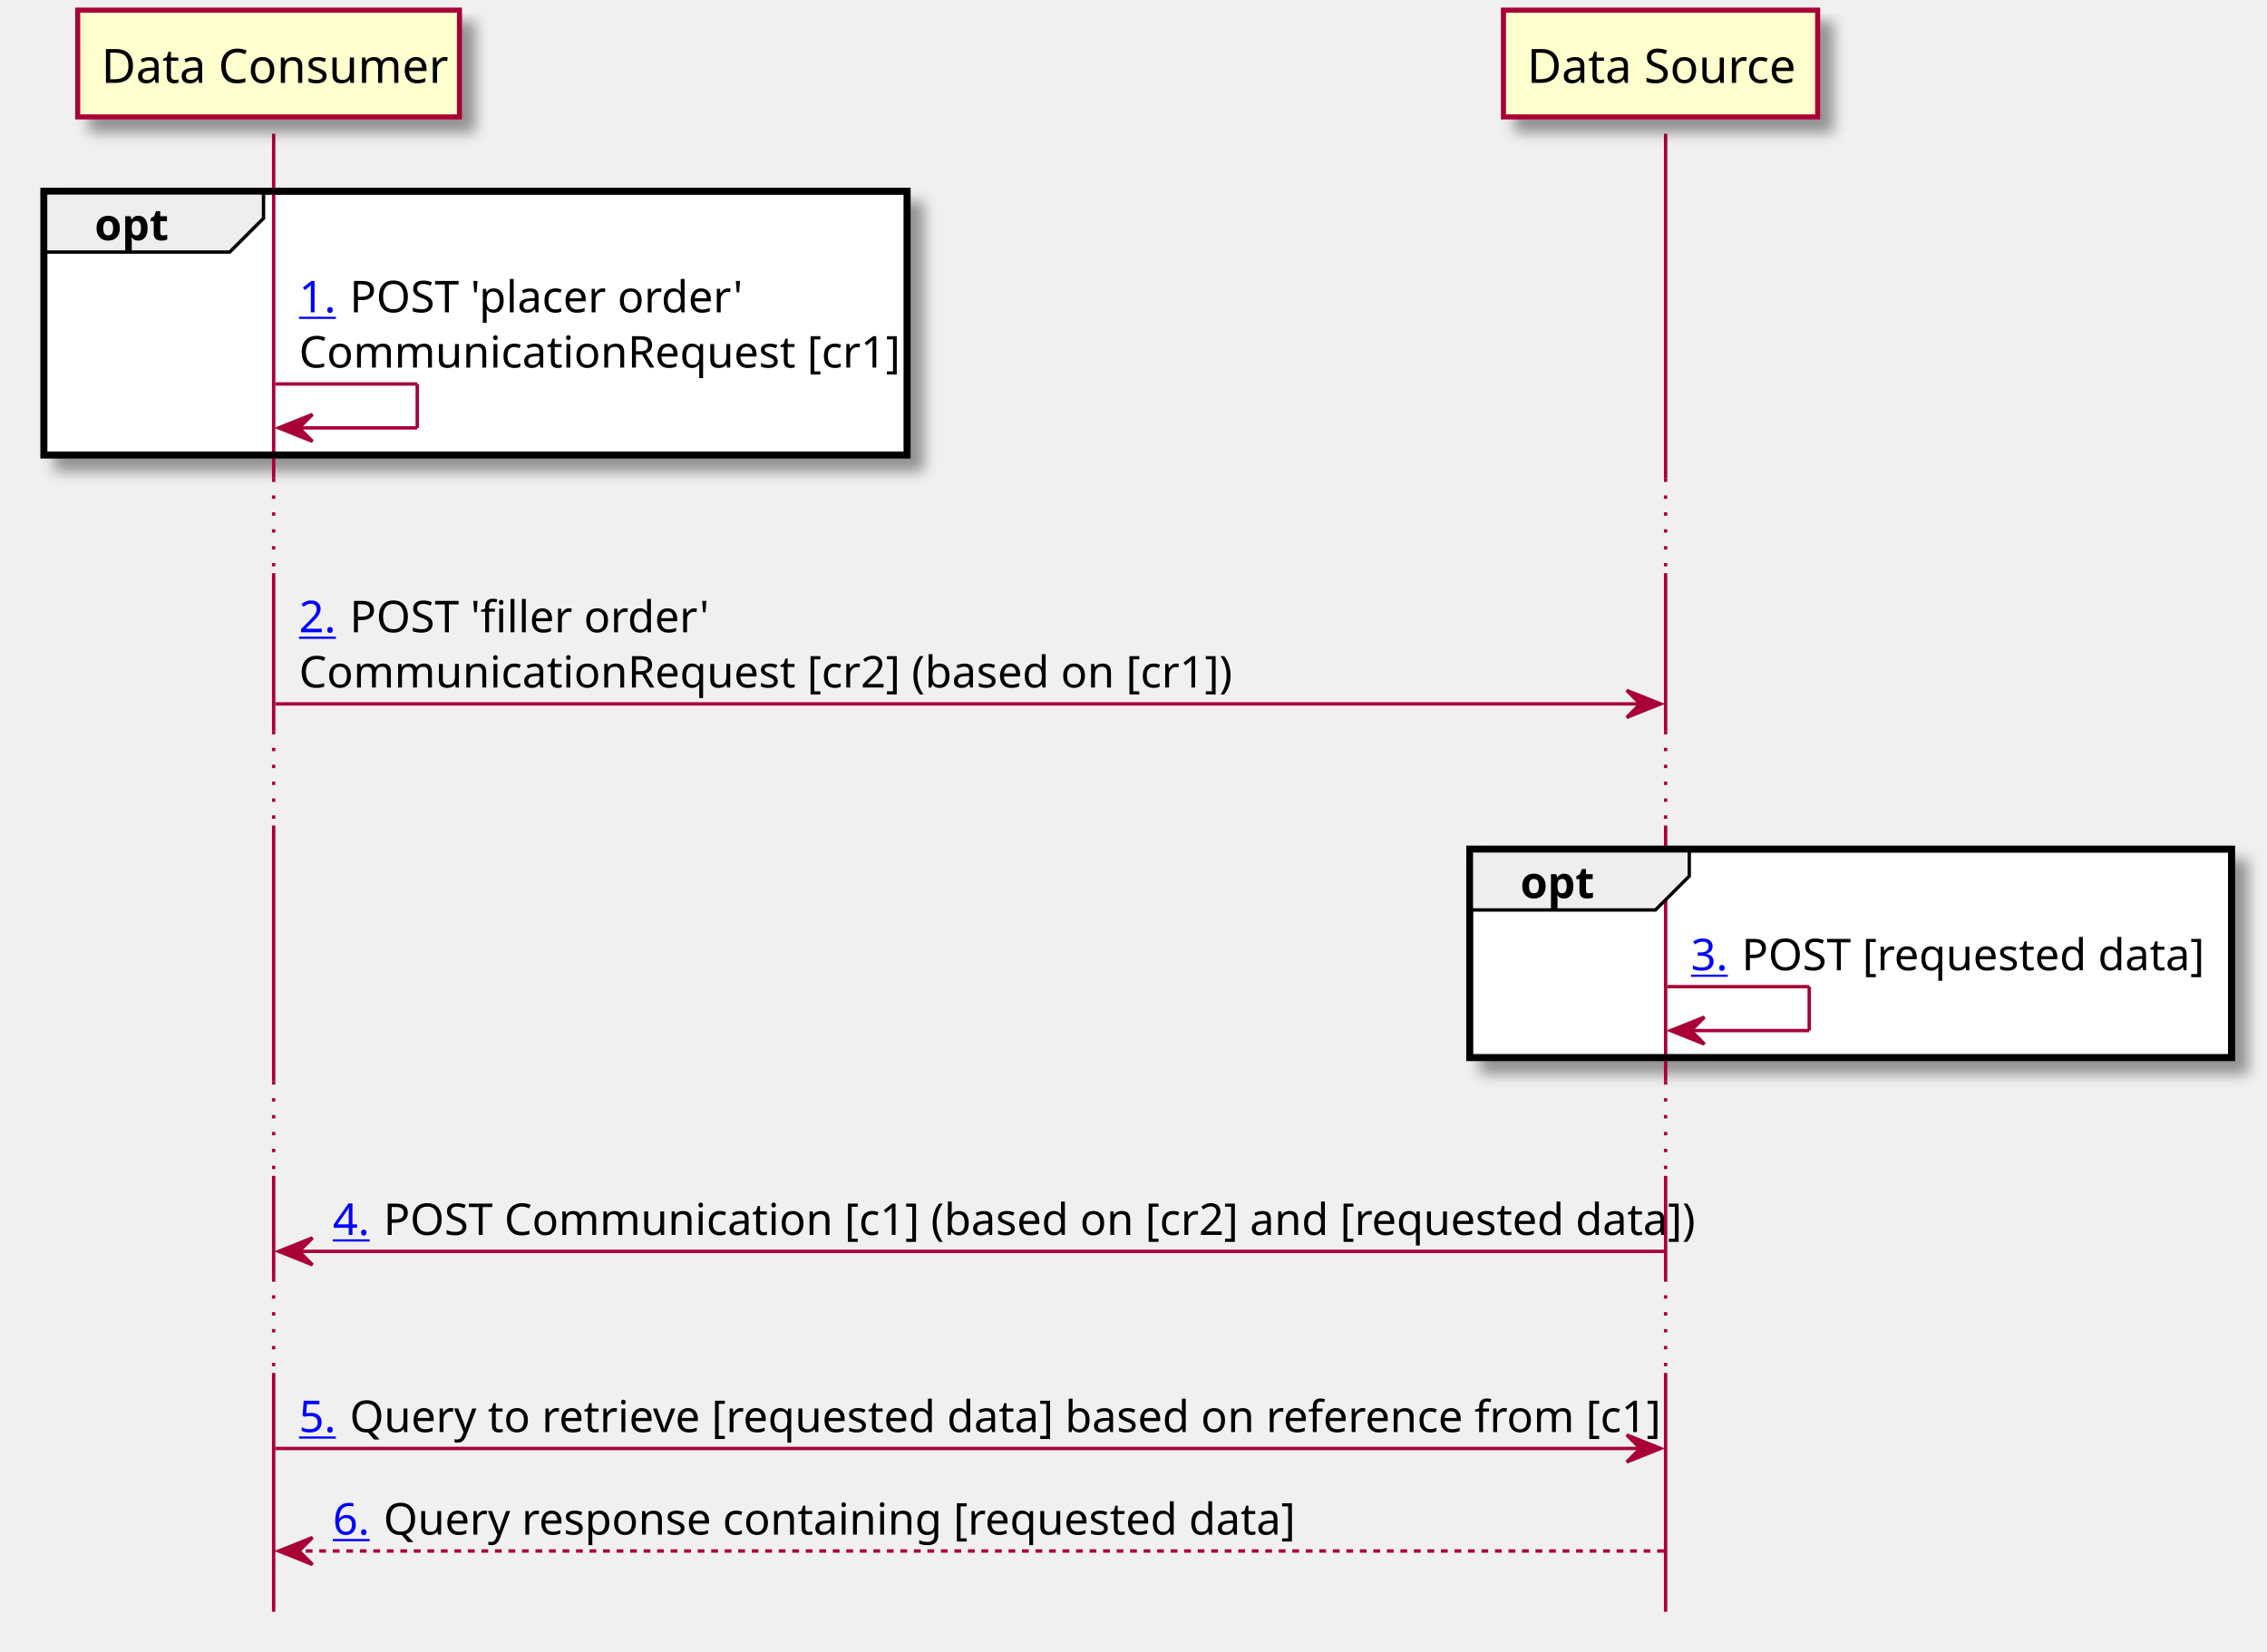
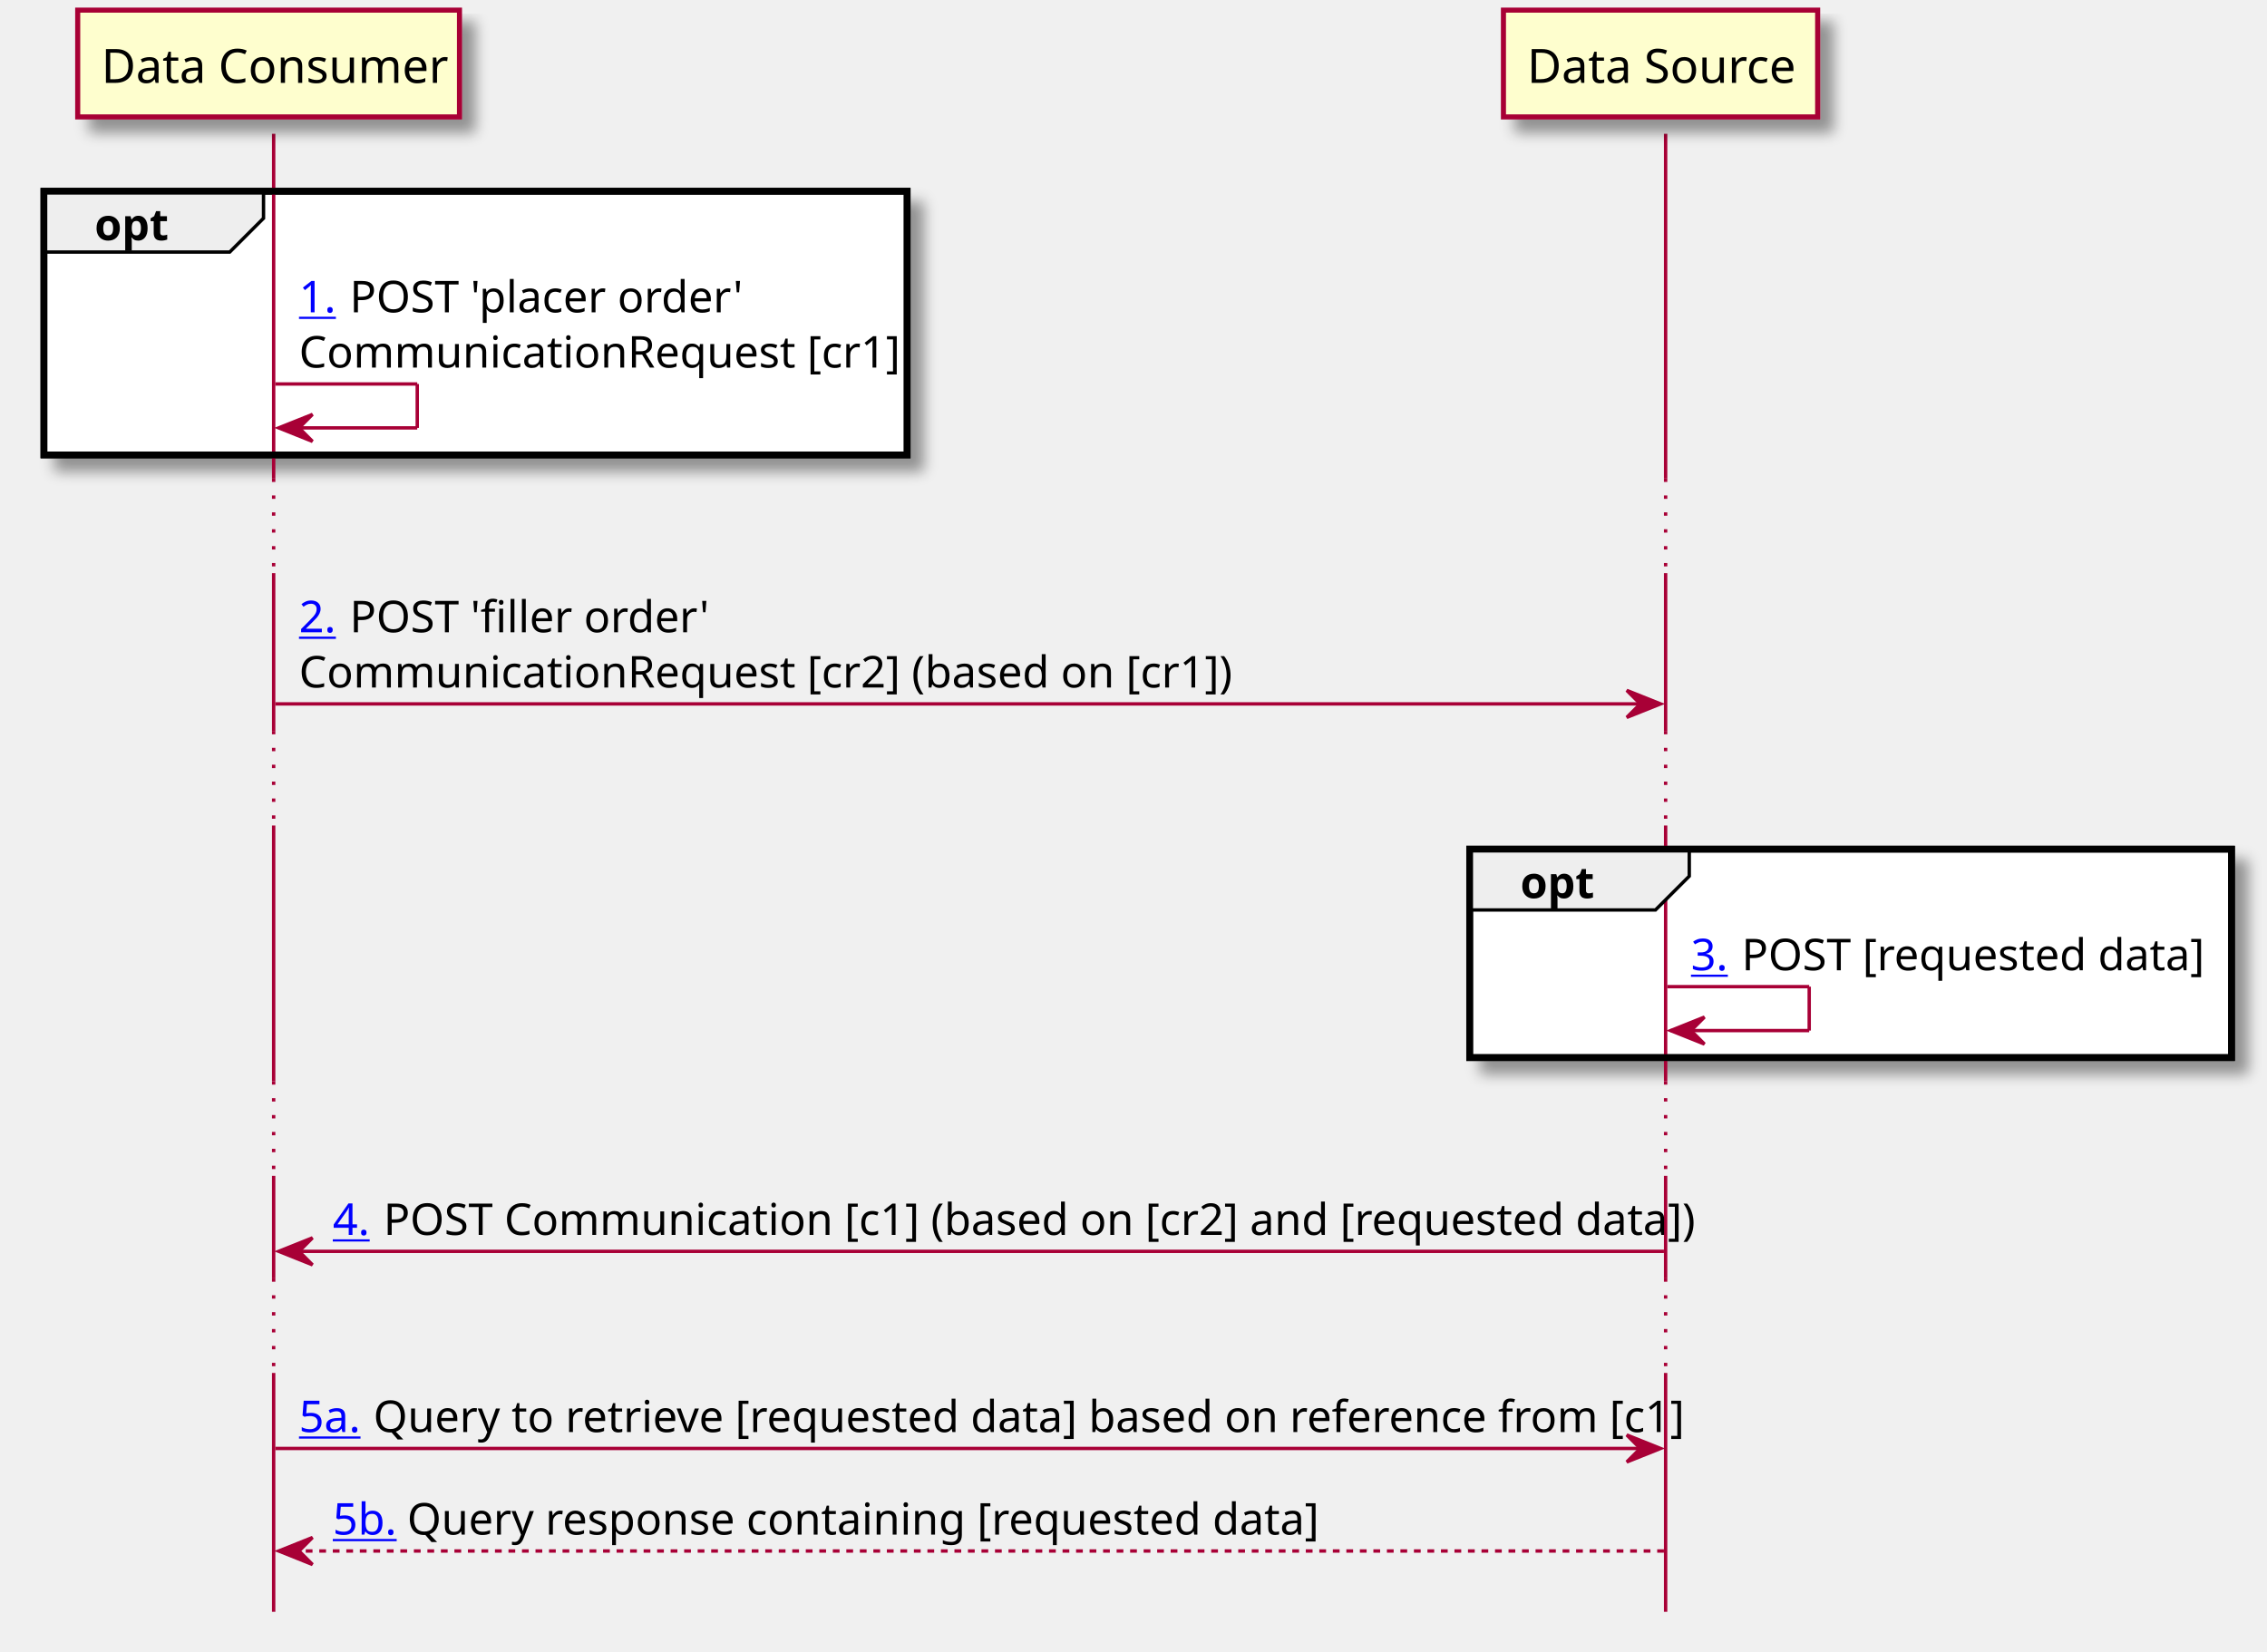
<svg xmlns="http://www.w3.org/2000/svg" xmlns:xlink="http://www.w3.org/1999/xlink" contentScriptType="application/ecmascript" contentStyleType="text/css" height="489px" preserveAspectRatio="none" style="width:671px;height:489px;" version="1.1" viewBox="0 0 671 489" width="671px" zoomAndPan="magnify">
  <defs>
-     <filter height="300%" id="fd1a7imzwcpcm" width="300%" x="-1" y="-1">
+     <filter height="300%" id="fl9b8r0yxe047" width="300%" x="-1" y="-1">
      <feGaussianBlur result="blurOut" stdDeviation="2.0" />
      <feColorMatrix in="blurOut" result="blurOut2" type="matrix" values="0 0 0 0 0 0 0 0 0 0 0 0 0 0 0 0 0 0 .4 0" />
      <feOffset dx="4.0" dy="4.0" in="blurOut2" result="blurOut3" />
      <feBlend in="SourceGraphic" in2="blurOut3" mode="normal" />
    </filter>
  </defs>
  <g>
-     <rect fill="#FFFFFF" filter="url(#fd1a7imzwcpcm)" height="78.055" style="stroke: #000000; stroke-width: 2.0;" width="255.5" x="13" y="56.609" />
-     <rect fill="#FFFFFF" filter="url(#fd1a7imzwcpcm)" height="61.703" style="stroke: #000000; stroke-width: 2.0;" width="225.5" x="435" y="251.367" />
+     <rect fill="#FFFFFF" filter="url(#fl9b8r0yxe047)" height="78.055" style="stroke: #000000; stroke-width: 2.0;" width="255.5" x="13" y="56.609" />
+     <rect fill="#FFFFFF" filter="url(#fl9b8r0yxe047)" height="61.703" style="stroke: #000000; stroke-width: 2.0;" width="225.5" x="435" y="251.367" />
    <line style="stroke: #A80036; stroke-width: 1.0;" x1="81" x2="81" y1="39.609" y2="141.664" />
    <line style="stroke: #A80036; stroke-width: 1.0; stroke-dasharray: 1.0,4.0;" x1="81" x2="81" y1="141.664" y2="169.664" />
    <line style="stroke: #A80036; stroke-width: 1.0;" x1="81" x2="81" y1="169.664" y2="216.367" />
    <line style="stroke: #A80036; stroke-width: 1.0; stroke-dasharray: 1.0,4.0;" x1="81" x2="81" y1="216.367" y2="244.367" />
    <line style="stroke: #A80036; stroke-width: 1.0;" x1="81" x2="81" y1="244.367" y2="320.07" />
    <line style="stroke: #A80036; stroke-width: 1.0; stroke-dasharray: 1.0,4.0;" x1="81" x2="81" y1="320.07" y2="348.07" />
    <line style="stroke: #A80036; stroke-width: 1.0;" x1="81" x2="81" y1="348.07" y2="378.422" />
    <line style="stroke: #A80036; stroke-width: 1.0; stroke-dasharray: 1.0,4.0;" x1="81" x2="81" y1="378.422" y2="406.422" />
    <line style="stroke: #A80036; stroke-width: 1.0;" x1="81" x2="81" y1="406.422" y2="477.125" />
    <line style="stroke: #A80036; stroke-width: 1.0;" x1="493" x2="493" y1="39.609" y2="141.664" />
    <line style="stroke: #A80036; stroke-width: 1.0; stroke-dasharray: 1.0,4.0;" x1="493" x2="493" y1="141.664" y2="169.664" />
    <line style="stroke: #A80036; stroke-width: 1.0;" x1="493" x2="493" y1="169.664" y2="216.367" />
    <line style="stroke: #A80036; stroke-width: 1.0; stroke-dasharray: 1.0,4.0;" x1="493" x2="493" y1="216.367" y2="244.367" />
    <line style="stroke: #A80036; stroke-width: 1.0;" x1="493" x2="493" y1="244.367" y2="320.07" />
    <line style="stroke: #A80036; stroke-width: 1.0; stroke-dasharray: 1.0,4.0;" x1="493" x2="493" y1="320.07" y2="348.07" />
    <line style="stroke: #A80036; stroke-width: 1.0;" x1="493" x2="493" y1="348.07" y2="378.422" />
    <line style="stroke: #A80036; stroke-width: 1.0; stroke-dasharray: 1.0,4.0;" x1="493" x2="493" y1="378.422" y2="406.422" />
    <line style="stroke: #A80036; stroke-width: 1.0;" x1="493" x2="493" y1="406.422" y2="477.125" />
-     <rect fill="#FEFECE" filter="url(#fd1a7imzwcpcm)" height="31.609" style="stroke: #A80036; stroke-width: 1.5;" width="113" x="23" y="3" />
+     <rect fill="#FEFECE" filter="url(#fl9b8r0yxe047)" height="31.609" style="stroke: #A80036; stroke-width: 1.5;" width="113" x="23" y="3" />
    <text fill="#000000" font-family="sans-serif" font-size="14" lengthAdjust="spacingAndGlyphs" textLength="99" x="30" y="24.533">Data Consumer</text>
-     <rect fill="#FEFECE" filter="url(#fd1a7imzwcpcm)" height="31.609" style="stroke: #A80036; stroke-width: 1.5;" width="93" x="445" y="3" />
+     <rect fill="#FEFECE" filter="url(#fl9b8r0yxe047)" height="31.609" style="stroke: #A80036; stroke-width: 1.5;" width="93" x="445" y="3" />
    <text fill="#000000" font-family="sans-serif" font-size="14" lengthAdjust="spacingAndGlyphs" textLength="79" x="452" y="24.533">Data Source</text>
    <path d="M13,56.609 L78,56.609 L78,64.609 L68,74.609 L13,74.609 L13,56.609 " fill="#EEEEEE" style="stroke: #000000; stroke-width: 1.0;" />
    <rect fill="none" height="78.055" style="stroke: #000000; stroke-width: 2.0;" width="255.5" x="13" y="56.609" />
    <text fill="#000000" font-family="sans-serif" font-size="13" font-weight="bold" lengthAdjust="spacingAndGlyphs" textLength="20" x="28" y="71.105">opt</text>
    <line style="stroke: #A80036; stroke-width: 1.0;" x1="81.5" x2="123.5" y1="113.664" y2="113.664" />
    <line style="stroke: #A80036; stroke-width: 1.0;" x1="123.5" x2="123.5" y1="113.664" y2="126.664" />
    <line style="stroke: #A80036; stroke-width: 1.0;" x1="82.5" x2="123.5" y1="126.664" y2="126.664" />
    <polygon fill="#A80036" points="92.5,122.664,82.5,126.664,92.5,130.664,88.5,126.664" style="stroke: #A80036; stroke-width: 1.0;" />
    <a href="#cr-post-b1" target="_top" title="#cr-post-b1" xlink:actuate="onRequest" xlink:href="#cr-post-b1" xlink:show="new" xlink:title="#cr-post-b1" xlink:type="simple">
      <text fill="#0000FF" font-family="sans-serif" font-size="13" lengthAdjust="spacingAndGlyphs" text-decoration="underline" textLength="11" x="88.5" y="92.456">1.</text>
    </a>
    <text fill="#000000" font-family="sans-serif" font-size="13" lengthAdjust="spacingAndGlyphs" textLength="111" x="103.5" y="92.456">POST 'placer order'</text>
    <text fill="#000000" font-family="sans-serif" font-size="13" lengthAdjust="spacingAndGlyphs" textLength="168" x="88.5" y="108.808">CommunicationRequest [cr1]</text>
    <polygon fill="#A80036" points="481.5,204.367,491.5,208.367,481.5,212.367,485.5,208.367" style="stroke: #A80036; stroke-width: 1.0;" />
    <line style="stroke: #A80036; stroke-width: 1.0;" x1="81.5" x2="487.5" y1="208.367" y2="208.367" />
    <a href="#cr-post-b2" target="_top" title="#cr-post-b2" xlink:actuate="onRequest" xlink:href="#cr-post-b2" xlink:show="new" xlink:title="#cr-post-b2" xlink:type="simple">
      <text fill="#0000FF" font-family="sans-serif" font-size="13" lengthAdjust="spacingAndGlyphs" text-decoration="underline" textLength="11" x="88.5" y="187.159">2.</text>
    </a>
    <text fill="#000000" font-family="sans-serif" font-size="13" lengthAdjust="spacingAndGlyphs" textLength="99" x="103.5" y="187.159">POST 'filler order'</text>
    <text fill="#000000" font-family="sans-serif" font-size="13" lengthAdjust="spacingAndGlyphs" textLength="263" x="88.5" y="203.511">CommunicationRequest [cr2] (based on [cr1])</text>
    <path d="M435,251.367 L500,251.367 L500,259.367 L490,269.367 L435,269.367 L435,251.367 " fill="#EEEEEE" style="stroke: #000000; stroke-width: 1.0;" />
    <rect fill="none" height="61.703" style="stroke: #000000; stroke-width: 2.0;" width="225.5" x="435" y="251.367" />
    <text fill="#000000" font-family="sans-serif" font-size="13" font-weight="bold" lengthAdjust="spacingAndGlyphs" textLength="20" x="450" y="265.862">opt</text>
    <line style="stroke: #A80036; stroke-width: 1.0;" x1="493.5" x2="535.5" y1="292.07" y2="292.07" />
    <line style="stroke: #A80036; stroke-width: 1.0;" x1="535.5" x2="535.5" y1="292.07" y2="305.07" />
    <line style="stroke: #A80036; stroke-width: 1.0;" x1="494.5" x2="535.5" y1="305.07" y2="305.07" />
    <polygon fill="#A80036" points="504.5,301.07,494.5,305.07,504.5,309.07,500.5,305.07" style="stroke: #A80036; stroke-width: 1.0;" />
    <a href="#cr-post-b3" target="_top" title="#cr-post-b3" xlink:actuate="onRequest" xlink:href="#cr-post-b3" xlink:show="new" xlink:title="#cr-post-b3" xlink:type="simple">
      <text fill="#0000FF" font-family="sans-serif" font-size="13" lengthAdjust="spacingAndGlyphs" text-decoration="underline" textLength="11" x="500.5" y="287.214">3.</text>
    </a>
    <text fill="#000000" font-family="sans-serif" font-size="13" lengthAdjust="spacingAndGlyphs" textLength="133" x="515.5" y="287.214">POST [requested data]</text>
    <polygon fill="#A80036" points="92.5,366.422,82.5,370.422,92.5,374.422,88.5,370.422" style="stroke: #A80036; stroke-width: 1.0;" />
    <line style="stroke: #A80036; stroke-width: 1.0;" x1="86.5" x2="492.5" y1="370.422" y2="370.422" />
    <a href="#cr-post-b4" target="_top" title="#cr-post-b4" xlink:actuate="onRequest" xlink:href="#cr-post-b4" xlink:show="new" xlink:title="#cr-post-b4" xlink:type="simple">
      <text fill="#0000FF" font-family="sans-serif" font-size="13" lengthAdjust="spacingAndGlyphs" text-decoration="underline" textLength="11" x="98.5" y="365.565">4.</text>
    </a>
    <text fill="#000000" font-family="sans-serif" font-size="13" lengthAdjust="spacingAndGlyphs" textLength="373" x="113.5" y="365.565">POST Communication [c1] (based on [cr2] and [requested data])</text>
    <polygon fill="#A80036" points="481.5,424.773,491.5,428.773,481.5,432.773,485.5,428.773" style="stroke: #A80036; stroke-width: 1.0;" />
    <line style="stroke: #A80036; stroke-width: 1.0;" x1="81.5" x2="487.5" y1="428.773" y2="428.773" />
    <a href="#cr-post-b5" target="_top" title="#cr-post-b5" xlink:actuate="onRequest" xlink:href="#cr-post-b5" xlink:show="new" xlink:title="#cr-post-b5" xlink:type="simple">
-       <text fill="#0000FF" font-family="sans-serif" font-size="13" lengthAdjust="spacingAndGlyphs" text-decoration="underline" textLength="11" x="88.5" y="423.917">5.</text>
+       <text fill="#0000FF" font-family="sans-serif" font-size="13" lengthAdjust="spacingAndGlyphs" text-decoration="underline" textLength="18" x="88.5" y="423.917">5a.</text>
    </a>
-     <text fill="#000000" font-family="sans-serif" font-size="13" lengthAdjust="spacingAndGlyphs" textLength="362" x="103.5" y="423.917">Query to retrieve [requested data] based on reference from [c1]</text>
+     <text fill="#000000" font-family="sans-serif" font-size="13" lengthAdjust="spacingAndGlyphs" textLength="362" x="110.5" y="423.917">Query to retrieve [requested data] based on reference from [c1]</text>
    <polygon fill="#A80036" points="92.5,455.125,82.5,459.125,92.5,463.125,88.5,459.125" style="stroke: #A80036; stroke-width: 1.0;" />
    <line style="stroke: #A80036; stroke-width: 1.0; stroke-dasharray: 2.0,2.0;" x1="86.5" x2="492.5" y1="459.125" y2="459.125" />
-     <a href="#cr-post-b6" target="_top" title="#cr-post-b6" xlink:actuate="onRequest" xlink:href="#cr-post-b6" xlink:show="new" xlink:title="#cr-post-b6" xlink:type="simple">
-       <text fill="#0000FF" font-family="sans-serif" font-size="13" lengthAdjust="spacingAndGlyphs" text-decoration="underline" textLength="11" x="98.5" y="454.269">6.</text>
+     <a href="#cr-post-b5" target="_top" title="#cr-post-b5" xlink:actuate="onRequest" xlink:href="#cr-post-b5" xlink:show="new" xlink:title="#cr-post-b5" xlink:type="simple">
+       <text fill="#0000FF" font-family="sans-serif" font-size="13" lengthAdjust="spacingAndGlyphs" text-decoration="underline" textLength="18" x="98.5" y="454.269">5b.</text>
    </a>
-     <text fill="#000000" font-family="sans-serif" font-size="13" lengthAdjust="spacingAndGlyphs" textLength="253" x="113.5" y="454.269">Query response containing [requested data]</text>
+     <text fill="#000000" font-family="sans-serif" font-size="13" lengthAdjust="spacingAndGlyphs" textLength="253" x="120.5" y="454.269">Query response containing [requested data]</text>
  </g>
</svg>
